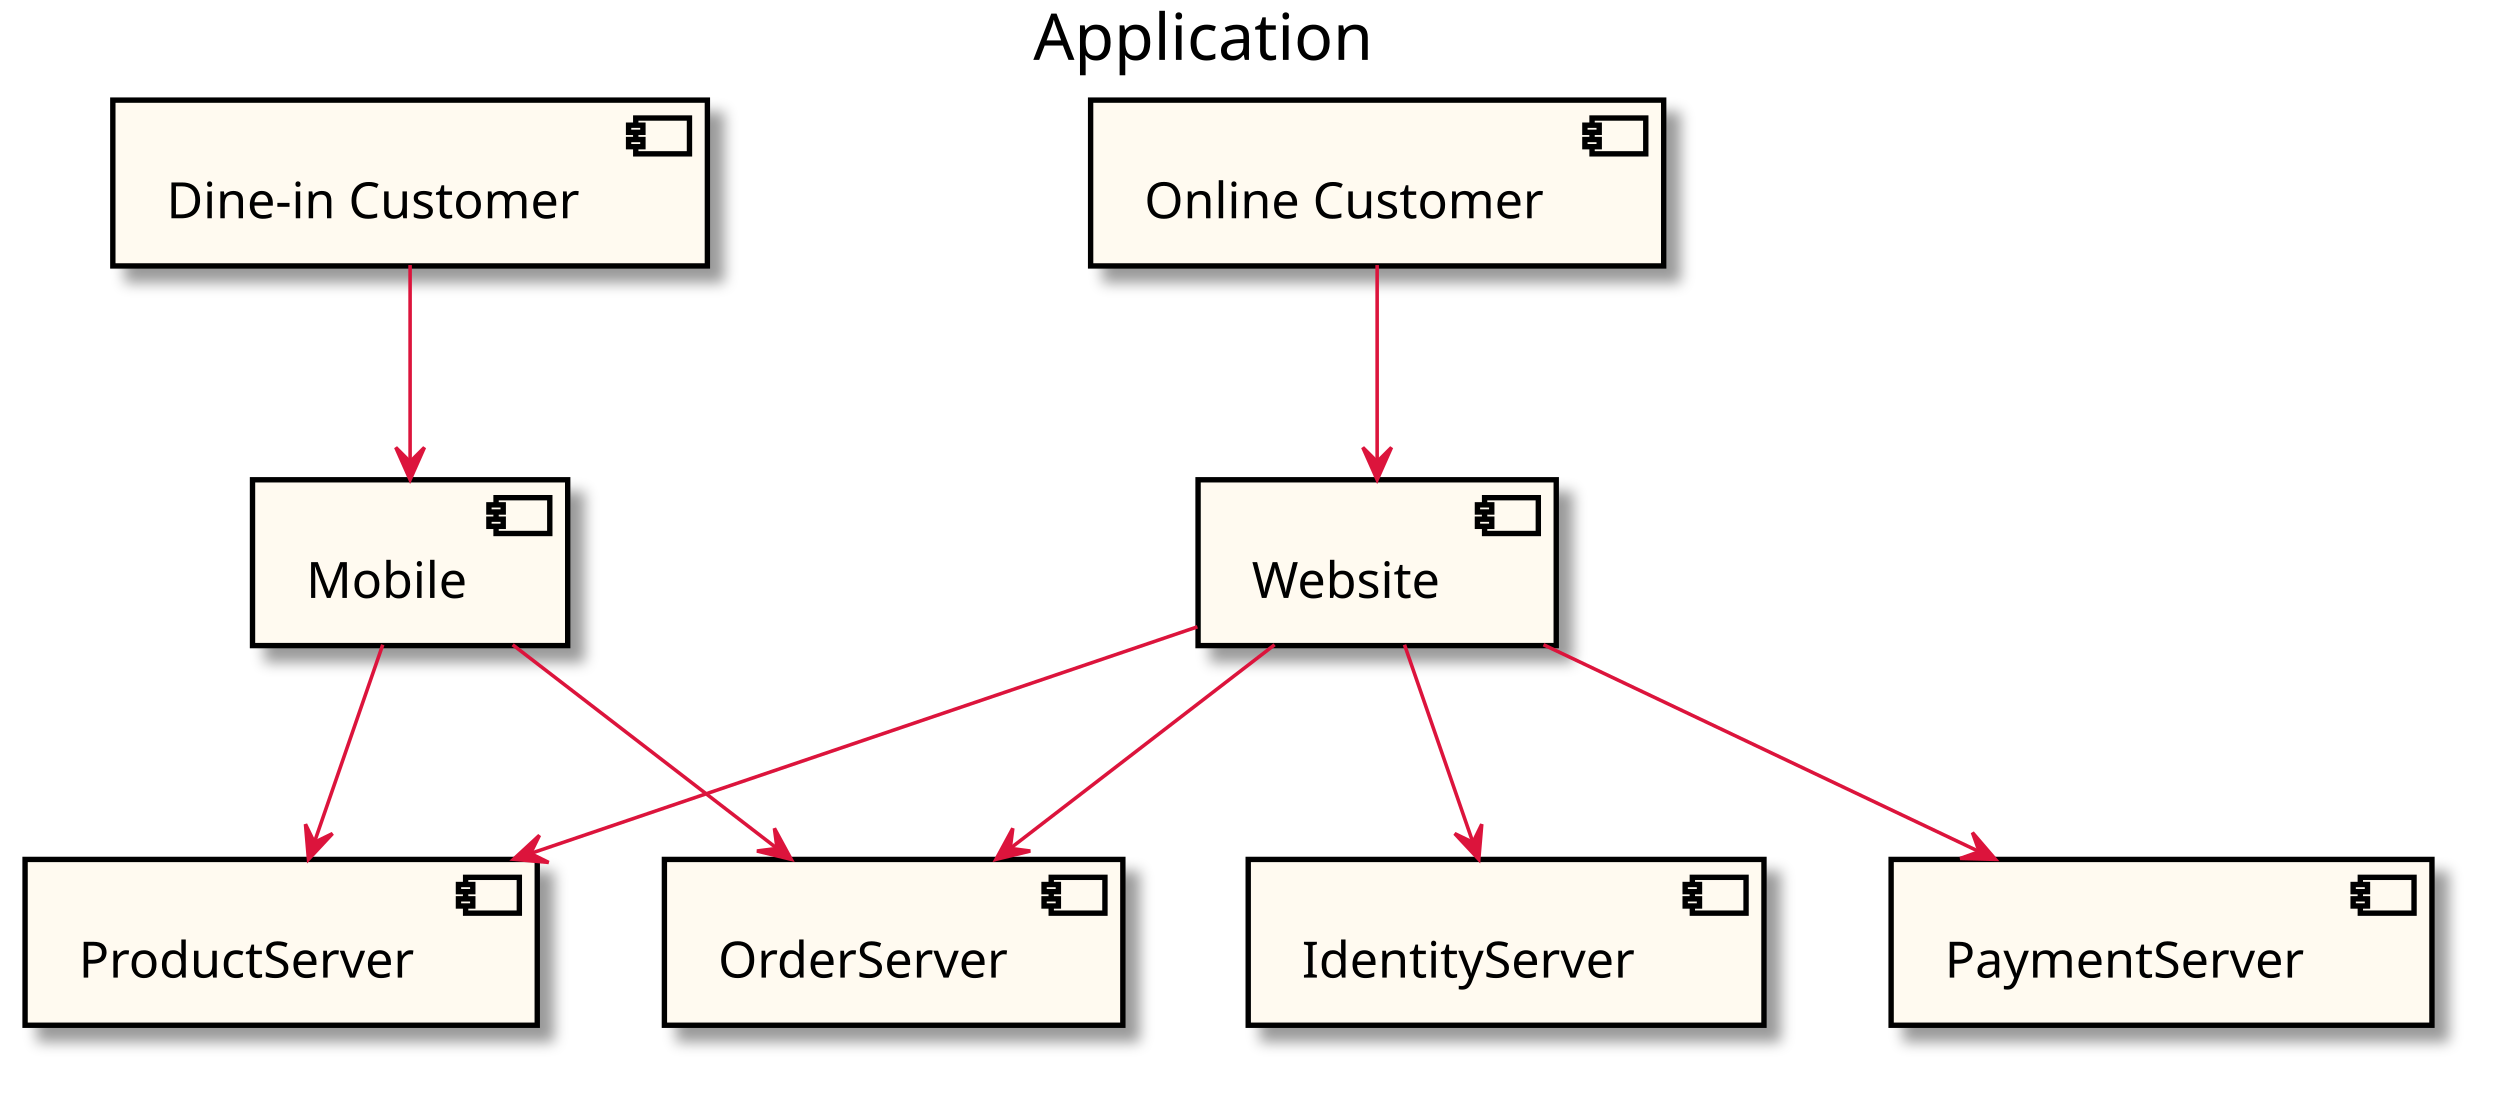
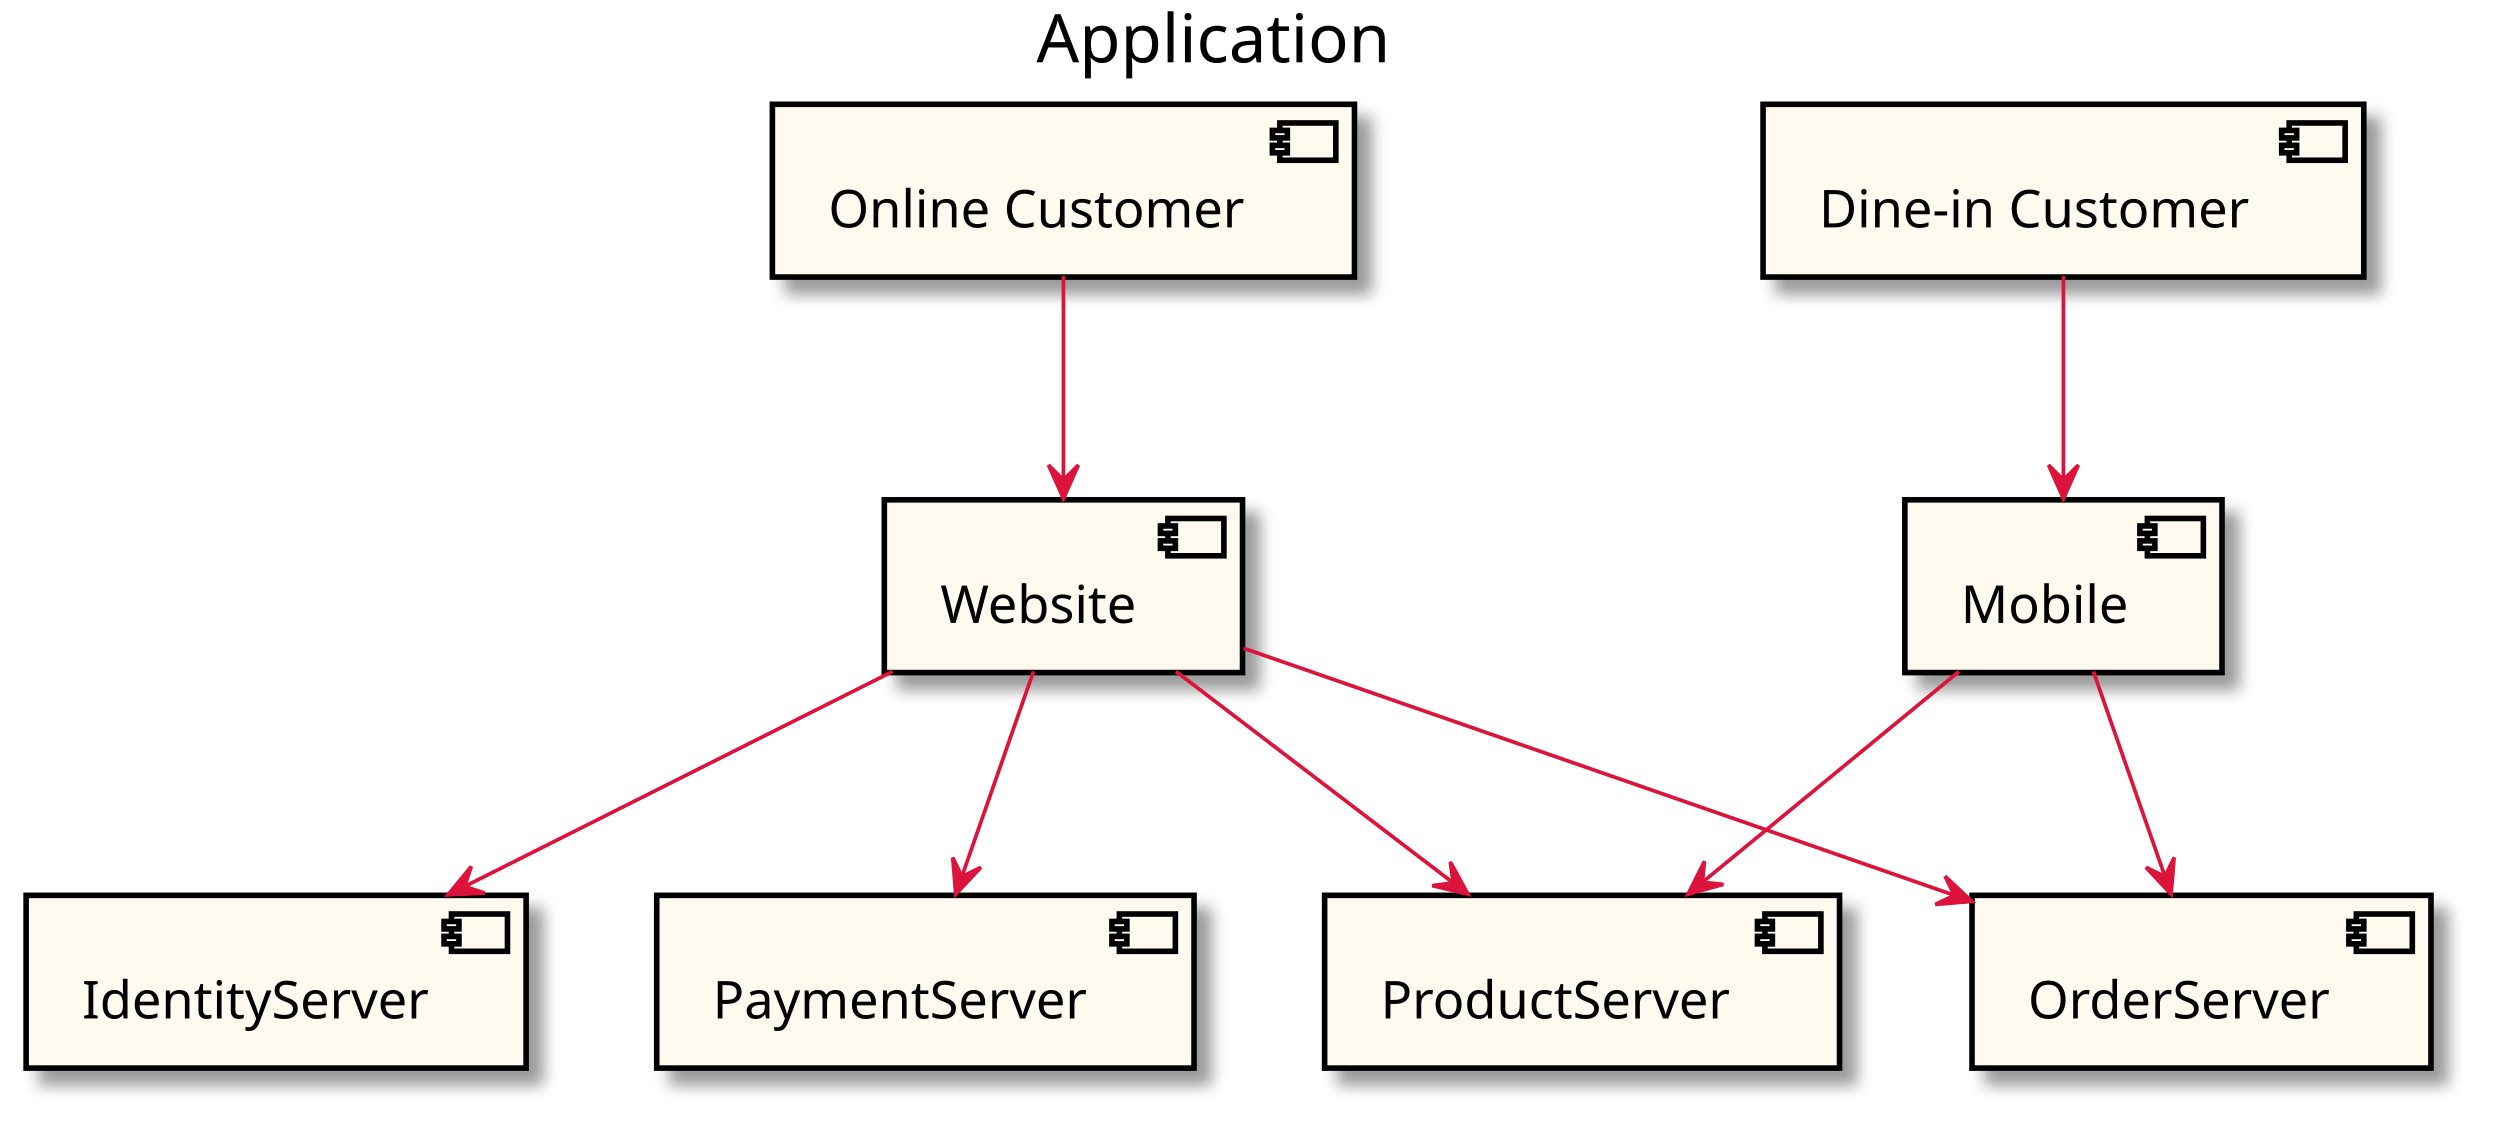
- <svg xmlns="http://www.w3.org/2000/svg" contentScriptType="application/ecmascript" contentStyleType="text/css" height="305px" preserveAspectRatio="none" style="width:698px;height:305px;" version="1.1" viewBox="0 0 698 305" width="698px" zoomAndPan="magnify">
+ <svg xmlns="http://www.w3.org/2000/svg" contentScriptType="application/ecmascript" contentStyleType="text/css" height="305px" preserveAspectRatio="none" style="width:670px;height:305px;" version="1.1" viewBox="0 0 670 305" width="670px" zoomAndPan="magnify">
  <defs>
-     <filter height="300%" id="f1h5fl0zh0bhbx" width="300%" x="-1" y="-1">
+     <filter height="300%" id="fyec3bhg8qg1d" width="300%" x="-1" y="-1">
      <feGaussianBlur result="blurOut" stdDeviation="2.0" />
      <feColorMatrix in="blurOut" result="blurOut2" type="matrix" values="0 0 0 0 0 0 0 0 0 0 0 0 0 0 0 0 0 0 .4 0" />
      <feOffset dx="4.0" dy="4.0" in="blurOut2" result="blurOut3" />
      <feBlend in="SourceGraphic" in2="blurOut3" mode="normal" />
    </filter>
  </defs>
  <g>
-     <text fill="#000000" font-family="sans-serif" font-size="18" lengthAdjust="spacingAndGlyphs" textLength="103" x="288.5" y="16.708">Application</text>
-     <rect fill="#FFFAF0" filter="url(#f1h5fl0zh0bhbx)" height="46.297" style="stroke: #000000; stroke-width: 1.5;" width="88" x="70.5" y="133.953" />
-     <rect fill="#FFFAF0" height="10" style="stroke: #000000; stroke-width: 1.5;" width="15" x="138.5" y="138.953" />
-     <rect fill="#FFFAF0" height="2" style="stroke: #000000; stroke-width: 1.5;" width="4" x="136.5" y="140.953" />
-     <rect fill="#FFFAF0" height="2" style="stroke: #000000; stroke-width: 1.5;" width="4" x="136.5" y="144.953" />
-     <text fill="#000000" font-family="sans-serif" font-size="14" lengthAdjust="spacingAndGlyphs" textLength="48" x="85.5" y="166.948">Mobile</text>
-     <rect fill="#FFFAF0" filter="url(#f1h5fl0zh0bhbx)" height="46.297" style="stroke: #000000; stroke-width: 1.5;" width="143" x="7" y="239.953" />
-     <rect fill="#FFFAF0" height="10" style="stroke: #000000; stroke-width: 1.5;" width="15" x="130" y="244.953" />
-     <rect fill="#FFFAF0" height="2" style="stroke: #000000; stroke-width: 1.5;" width="4" x="128" y="246.953" />
-     <rect fill="#FFFAF0" height="2" style="stroke: #000000; stroke-width: 1.5;" width="4" x="128" y="250.953" />
-     <text fill="#000000" font-family="sans-serif" font-size="14" lengthAdjust="spacingAndGlyphs" textLength="103" x="22" y="272.948">ProductServer</text>
-     <rect fill="#FFFAF0" filter="url(#f1h5fl0zh0bhbx)" height="46.297" style="stroke: #000000; stroke-width: 1.5;" width="128" x="185.5" y="239.953" />
-     <rect fill="#FFFAF0" height="10" style="stroke: #000000; stroke-width: 1.5;" width="15" x="293.5" y="244.953" />
-     <rect fill="#FFFAF0" height="2" style="stroke: #000000; stroke-width: 1.5;" width="4" x="291.5" y="246.953" />
-     <rect fill="#FFFAF0" height="2" style="stroke: #000000; stroke-width: 1.5;" width="4" x="291.5" y="250.953" />
-     <text fill="#000000" font-family="sans-serif" font-size="14" lengthAdjust="spacingAndGlyphs" textLength="88" x="200.5" y="272.948">OrderServer</text>
-     <rect fill="#FFFAF0" filter="url(#f1h5fl0zh0bhbx)" height="46.297" style="stroke: #000000; stroke-width: 1.5;" width="100" x="334.5" y="133.953" />
-     <rect fill="#FFFAF0" height="10" style="stroke: #000000; stroke-width: 1.5;" width="15" x="414.5" y="138.953" />
-     <rect fill="#FFFAF0" height="2" style="stroke: #000000; stroke-width: 1.5;" width="4" x="412.5" y="140.953" />
-     <rect fill="#FFFAF0" height="2" style="stroke: #000000; stroke-width: 1.5;" width="4" x="412.5" y="144.953" />
-     <text fill="#000000" font-family="sans-serif" font-size="14" lengthAdjust="spacingAndGlyphs" textLength="60" x="349.5" y="166.948">Website</text>
-     <rect fill="#FFFAF0" filter="url(#f1h5fl0zh0bhbx)" height="46.297" style="stroke: #000000; stroke-width: 1.5;" width="144" x="348.5" y="239.953" />
-     <rect fill="#FFFAF0" height="10" style="stroke: #000000; stroke-width: 1.5;" width="15" x="472.5" y="244.953" />
-     <rect fill="#FFFAF0" height="2" style="stroke: #000000; stroke-width: 1.5;" width="4" x="470.5" y="246.953" />
-     <rect fill="#FFFAF0" height="2" style="stroke: #000000; stroke-width: 1.5;" width="4" x="470.5" y="250.953" />
-     <text fill="#000000" font-family="sans-serif" font-size="14" lengthAdjust="spacingAndGlyphs" textLength="104" x="363.5" y="272.948">IdentityServer</text>
-     <rect fill="#FFFAF0" filter="url(#f1h5fl0zh0bhbx)" height="46.297" style="stroke: #000000; stroke-width: 1.5;" width="151" x="528" y="239.953" />
-     <rect fill="#FFFAF0" height="10" style="stroke: #000000; stroke-width: 1.5;" width="15" x="659" y="244.953" />
-     <rect fill="#FFFAF0" height="2" style="stroke: #000000; stroke-width: 1.5;" width="4" x="657" y="246.953" />
-     <rect fill="#FFFAF0" height="2" style="stroke: #000000; stroke-width: 1.5;" width="4" x="657" y="250.953" />
-     <text fill="#000000" font-family="sans-serif" font-size="14" lengthAdjust="spacingAndGlyphs" textLength="111" x="543" y="272.948">PaymentServer</text>
-     <rect fill="#FFFAF0" filter="url(#f1h5fl0zh0bhbx)" height="46.297" style="stroke: #000000; stroke-width: 1.5;" width="166" x="31.5" y="27.953" />
-     <rect fill="#FFFAF0" height="10" style="stroke: #000000; stroke-width: 1.5;" width="15" x="177.5" y="32.953" />
-     <rect fill="#FFFAF0" height="2" style="stroke: #000000; stroke-width: 1.5;" width="4" x="175.5" y="34.953" />
-     <rect fill="#FFFAF0" height="2" style="stroke: #000000; stroke-width: 1.5;" width="4" x="175.5" y="38.953" />
-     <text fill="#000000" font-family="sans-serif" font-size="14" lengthAdjust="spacingAndGlyphs" textLength="126" x="46.5" y="60.948">Dine-in Customer</text>
-     <rect fill="#FFFAF0" filter="url(#f1h5fl0zh0bhbx)" height="46.297" style="stroke: #000000; stroke-width: 1.5;" width="160" x="304.5" y="27.953" />
-     <rect fill="#FFFAF0" height="10" style="stroke: #000000; stroke-width: 1.5;" width="15" x="444.5" y="32.953" />
-     <rect fill="#FFFAF0" height="2" style="stroke: #000000; stroke-width: 1.5;" width="4" x="442.5" y="34.953" />
-     <rect fill="#FFFAF0" height="2" style="stroke: #000000; stroke-width: 1.5;" width="4" x="442.5" y="38.953" />
-     <text fill="#000000" font-family="sans-serif" font-size="14" lengthAdjust="spacingAndGlyphs" textLength="120" x="319.5" y="60.948">Online Customer</text>
-     <path d="M106.865,180.009 C101.329,196.003 93.808,217.732 87.901,234.795 " fill="none" id="_0-&gt;_1" style="stroke: #DC143C; stroke-width: 1.0;" />
-     <polygon fill="#DC143C" points="86.124,239.929,92.848,232.733,87.759,235.204,85.288,230.116,86.124,239.929" style="stroke: #DC143C; stroke-width: 1.0;" />
-     <path d="M143.13,180.009 C164.698,196.624 194.297,219.426 216.796,236.759 " fill="none" id="_0-&gt;_2" style="stroke: #DC143C; stroke-width: 1.0;" />
-     <polygon fill="#DC143C" points="220.911,239.929,216.222,231.268,216.95,236.878,211.34,237.606,220.911,239.929" style="stroke: #DC143C; stroke-width: 1.0;" />
-     <path d="M392.135,180.009 C397.671,196.003 405.193,217.732 411.099,234.795 " fill="none" id="_3-&gt;_4" style="stroke: #DC143C; stroke-width: 1.0;" />
-     <polygon fill="#DC143C" points="412.876,239.929,413.712,230.116,411.24,235.204,406.152,232.733,412.876,239.929" style="stroke: #DC143C; stroke-width: 1.0;" />
-     <path d="M334.313,175.01 C283.703,192.211 205.158,218.906 148.451,238.179 " fill="none" id="_3-&gt;_1" style="stroke: #DC143C; stroke-width: 1.0;" />
-     <polygon fill="#DC143C" points="143.378,239.903,153.187,240.792,148.112,238.293,150.611,233.218,143.378,239.903" style="stroke: #DC143C; stroke-width: 1.0;" />
-     <path d="M355.87,180.009 C334.302,196.624 304.703,219.426 282.204,236.759 " fill="none" id="_3-&gt;_2" style="stroke: #DC143C; stroke-width: 1.0;" />
-     <polygon fill="#DC143C" points="278.089,239.929,287.66,237.606,282.05,236.878,282.778,231.268,278.089,239.929" style="stroke: #DC143C; stroke-width: 1.0;" />
-     <path d="M430.944,180.009 C466.512,196.9 515.545,220.185 552.255,237.618 " fill="none" id="_3-&gt;_5" style="stroke: #DC143C; stroke-width: 1.0;" />
-     <polygon fill="#DC143C" points="557.123,239.929,550.71,232.454,552.607,237.784,547.277,239.68,557.123,239.929" style="stroke: #DC143C; stroke-width: 1.0;" />
-     <path d="M114.5,74.009 C114.5,90.003 114.5,111.731 114.5,128.795 " fill="none" id="_6-&gt;_0" style="stroke: #DC143C; stroke-width: 1.0;" />
-     <polygon fill="#DC143C" points="114.5,133.929,118.5,124.929,114.5,128.929,110.5,124.929,114.5,133.929" style="stroke: #DC143C; stroke-width: 1.0;" />
-     <path d="M384.5,74.009 C384.5,90.003 384.5,111.731 384.5,128.795 " fill="none" id="_7-&gt;_3" style="stroke: #DC143C; stroke-width: 1.0;" />
-     <polygon fill="#DC143C" points="384.5,133.929,388.5,124.929,384.5,128.929,380.5,124.929,384.5,133.929" style="stroke: #DC143C; stroke-width: 1.0;" />
+     <text fill="#000000" font-family="sans-serif" font-size="18" lengthAdjust="spacingAndGlyphs" textLength="97" x="277.75" y="16.708">Application</text>
+     <rect fill="#FFFAF0" filter="url(#fyec3bhg8qg1d)" height="46.297" style="stroke: #000000; stroke-width: 1.5;" width="96" x="237" y="133.953" />
+     <rect fill="#FFFAF0" height="10" style="stroke: #000000; stroke-width: 1.5;" width="15" x="313" y="138.953" />
+     <rect fill="#FFFAF0" height="2" style="stroke: #000000; stroke-width: 1.5;" width="4" x="311" y="140.953" />
+     <rect fill="#FFFAF0" height="2" style="stroke: #000000; stroke-width: 1.5;" width="4" x="311" y="144.953" />
+     <text fill="#000000" font-family="sans-serif" font-size="14" lengthAdjust="spacingAndGlyphs" textLength="56" x="252" y="166.948">Website</text>
+     <rect fill="#FFFAF0" filter="url(#fyec3bhg8qg1d)" height="46.297" style="stroke: #000000; stroke-width: 1.5;" width="134" x="7" y="239.953" />
+     <rect fill="#FFFAF0" height="10" style="stroke: #000000; stroke-width: 1.5;" width="15" x="121" y="244.953" />
+     <rect fill="#FFFAF0" height="2" style="stroke: #000000; stroke-width: 1.5;" width="4" x="119" y="246.953" />
+     <rect fill="#FFFAF0" height="2" style="stroke: #000000; stroke-width: 1.5;" width="4" x="119" y="250.953" />
+     <text fill="#000000" font-family="sans-serif" font-size="14" lengthAdjust="spacingAndGlyphs" textLength="94" x="22" y="272.948">IdentityServer</text>
+     <rect fill="#FFFAF0" filter="url(#fyec3bhg8qg1d)" height="46.297" style="stroke: #000000; stroke-width: 1.5;" width="138" x="355" y="239.953" />
+     <rect fill="#FFFAF0" height="10" style="stroke: #000000; stroke-width: 1.5;" width="15" x="473" y="244.953" />
+     <rect fill="#FFFAF0" height="2" style="stroke: #000000; stroke-width: 1.5;" width="4" x="471" y="246.953" />
+     <rect fill="#FFFAF0" height="2" style="stroke: #000000; stroke-width: 1.5;" width="4" x="471" y="250.953" />
+     <text fill="#000000" font-family="sans-serif" font-size="14" lengthAdjust="spacingAndGlyphs" textLength="98" x="370" y="272.948">ProductServer</text>
+     <rect fill="#FFFAF0" filter="url(#fyec3bhg8qg1d)" height="46.297" style="stroke: #000000; stroke-width: 1.5;" width="123" x="528.5" y="239.953" />
+     <rect fill="#FFFAF0" height="10" style="stroke: #000000; stroke-width: 1.5;" width="15" x="631.5" y="244.953" />
+     <rect fill="#FFFAF0" height="2" style="stroke: #000000; stroke-width: 1.5;" width="4" x="629.5" y="246.953" />
+     <rect fill="#FFFAF0" height="2" style="stroke: #000000; stroke-width: 1.5;" width="4" x="629.5" y="250.953" />
+     <text fill="#000000" font-family="sans-serif" font-size="14" lengthAdjust="spacingAndGlyphs" textLength="83" x="543.5" y="272.948">OrderServer</text>
+     <rect fill="#FFFAF0" filter="url(#fyec3bhg8qg1d)" height="46.297" style="stroke: #000000; stroke-width: 1.5;" width="144" x="176" y="239.953" />
+     <rect fill="#FFFAF0" height="10" style="stroke: #000000; stroke-width: 1.5;" width="15" x="300" y="244.953" />
+     <rect fill="#FFFAF0" height="2" style="stroke: #000000; stroke-width: 1.5;" width="4" x="298" y="246.953" />
+     <rect fill="#FFFAF0" height="2" style="stroke: #000000; stroke-width: 1.5;" width="4" x="298" y="250.953" />
+     <text fill="#000000" font-family="sans-serif" font-size="14" lengthAdjust="spacingAndGlyphs" textLength="104" x="191" y="272.948">PaymentServer</text>
+     <rect fill="#FFFAF0" filter="url(#fyec3bhg8qg1d)" height="46.297" style="stroke: #000000; stroke-width: 1.5;" width="85" x="510.5" y="133.953" />
+     <rect fill="#FFFAF0" height="10" style="stroke: #000000; stroke-width: 1.5;" width="15" x="575.5" y="138.953" />
+     <rect fill="#FFFAF0" height="2" style="stroke: #000000; stroke-width: 1.5;" width="4" x="573.5" y="140.953" />
+     <rect fill="#FFFAF0" height="2" style="stroke: #000000; stroke-width: 1.5;" width="4" x="573.5" y="144.953" />
+     <text fill="#000000" font-family="sans-serif" font-size="14" lengthAdjust="spacingAndGlyphs" textLength="45" x="525.5" y="166.948">Mobile</text>
+     <rect fill="#FFFAF0" filter="url(#fyec3bhg8qg1d)" height="46.297" style="stroke: #000000; stroke-width: 1.5;" width="161" x="472.5" y="27.953" />
+     <rect fill="#FFFAF0" height="10" style="stroke: #000000; stroke-width: 1.5;" width="15" x="613.5" y="32.953" />
+     <rect fill="#FFFAF0" height="2" style="stroke: #000000; stroke-width: 1.5;" width="4" x="611.5" y="34.953" />
+     <rect fill="#FFFAF0" height="2" style="stroke: #000000; stroke-width: 1.5;" width="4" x="611.5" y="38.953" />
+     <text fill="#000000" font-family="sans-serif" font-size="14" lengthAdjust="spacingAndGlyphs" textLength="121" x="487.5" y="60.948">Dine-in Customer</text>
+     <rect fill="#FFFAF0" filter="url(#fyec3bhg8qg1d)" height="46.297" style="stroke: #000000; stroke-width: 1.5;" width="156" x="207" y="27.953" />
+     <rect fill="#FFFAF0" height="10" style="stroke: #000000; stroke-width: 1.5;" width="15" x="343" y="32.953" />
+     <rect fill="#FFFAF0" height="2" style="stroke: #000000; stroke-width: 1.5;" width="4" x="341" y="34.953" />
+     <rect fill="#FFFAF0" height="2" style="stroke: #000000; stroke-width: 1.5;" width="4" x="341" y="38.953" />
+     <text fill="#000000" font-family="sans-serif" font-size="14" lengthAdjust="spacingAndGlyphs" textLength="116" x="222" y="60.948">Online Customer</text>
+     <path d="M239.216,179.953 C205.461,196.911 159.545,219.978 124.685,237.491 " fill="none" id="_0-&gt;_1" style="stroke: #DC143C; stroke-width: 1.0;" />
+     <polygon fill="#DC143C" points="120.058,239.815,129.896,239.349,124.526,237.57,126.305,232.2,120.058,239.815" style="stroke: #DC143C; stroke-width: 1.0;" />
+     <path d="M315.161,179.953 C336.959,196.577 366.457,219.071 389.244,236.449 " fill="none" id="_0-&gt;_2" style="stroke: #DC143C; stroke-width: 1.0;" />
+     <polygon fill="#DC143C" points="393.418,239.631,388.687,230.993,389.442,236.6,383.836,237.355,393.418,239.631" style="stroke: #DC143C; stroke-width: 1.0;" />
+     <path d="M333.328,173.749 C384.711,191.607 466.317,219.968 523.69,239.908 " fill="none" id="_0-&gt;_3" style="stroke: #DC143C; stroke-width: 1.0;" />
+     <polygon fill="#DC143C" points="528.47,241.569,521.282,234.836,523.747,239.928,518.656,242.393,528.47,241.569" style="stroke: #DC143C; stroke-width: 1.0;" />
+     <path d="M276.972,179.953 C271.386,195.956 263.901,217.399 257.938,234.481 " fill="none" id="_0-&gt;_4" style="stroke: #DC143C; stroke-width: 1.0;" />
+     <polygon fill="#DC143C" points="256.141,239.631,262.883,232.453,257.788,234.911,255.33,229.816,256.141,239.631" style="stroke: #DC143C; stroke-width: 1.0;" />
+     <path d="M525.009,179.953 C504.779,196.577 477.404,219.071 456.255,236.449 " fill="none" id="_5-&gt;_2" style="stroke: #DC143C; stroke-width: 1.0;" />
+     <polygon fill="#DC143C" points="452.382,239.631,461.875,237.008,456.245,236.457,456.796,230.827,452.382,239.631" style="stroke: #DC143C; stroke-width: 1.0;" />
+     <path d="M561.028,179.953 C566.614,195.956 574.099,217.399 580.062,234.481 " fill="none" id="_5-&gt;_3" style="stroke: #DC143C; stroke-width: 1.0;" />
+     <polygon fill="#DC143C" points="581.859,239.631,582.67,229.816,580.212,234.911,575.117,232.453,581.859,239.631" style="stroke: #DC143C; stroke-width: 1.0;" />
+     <path d="M553,73.954 C553,89.956 553,111.399 553,128.481 " fill="none" id="_6-&gt;_5" style="stroke: #DC143C; stroke-width: 1.0;" />
+     <polygon fill="#DC143C" points="553,133.631,557,124.632,553,128.631,549,124.632,553,133.631" style="stroke: #DC143C; stroke-width: 1.0;" />
+     <path d="M285,73.954 C285,89.956 285,111.399 285,128.481 " fill="none" id="_7-&gt;_0" style="stroke: #DC143C; stroke-width: 1.0;" />
+     <polygon fill="#DC143C" points="285,133.631,289,124.632,285,128.631,281,124.632,285,133.631" style="stroke: #DC143C; stroke-width: 1.0;" />
  </g>
</svg>
